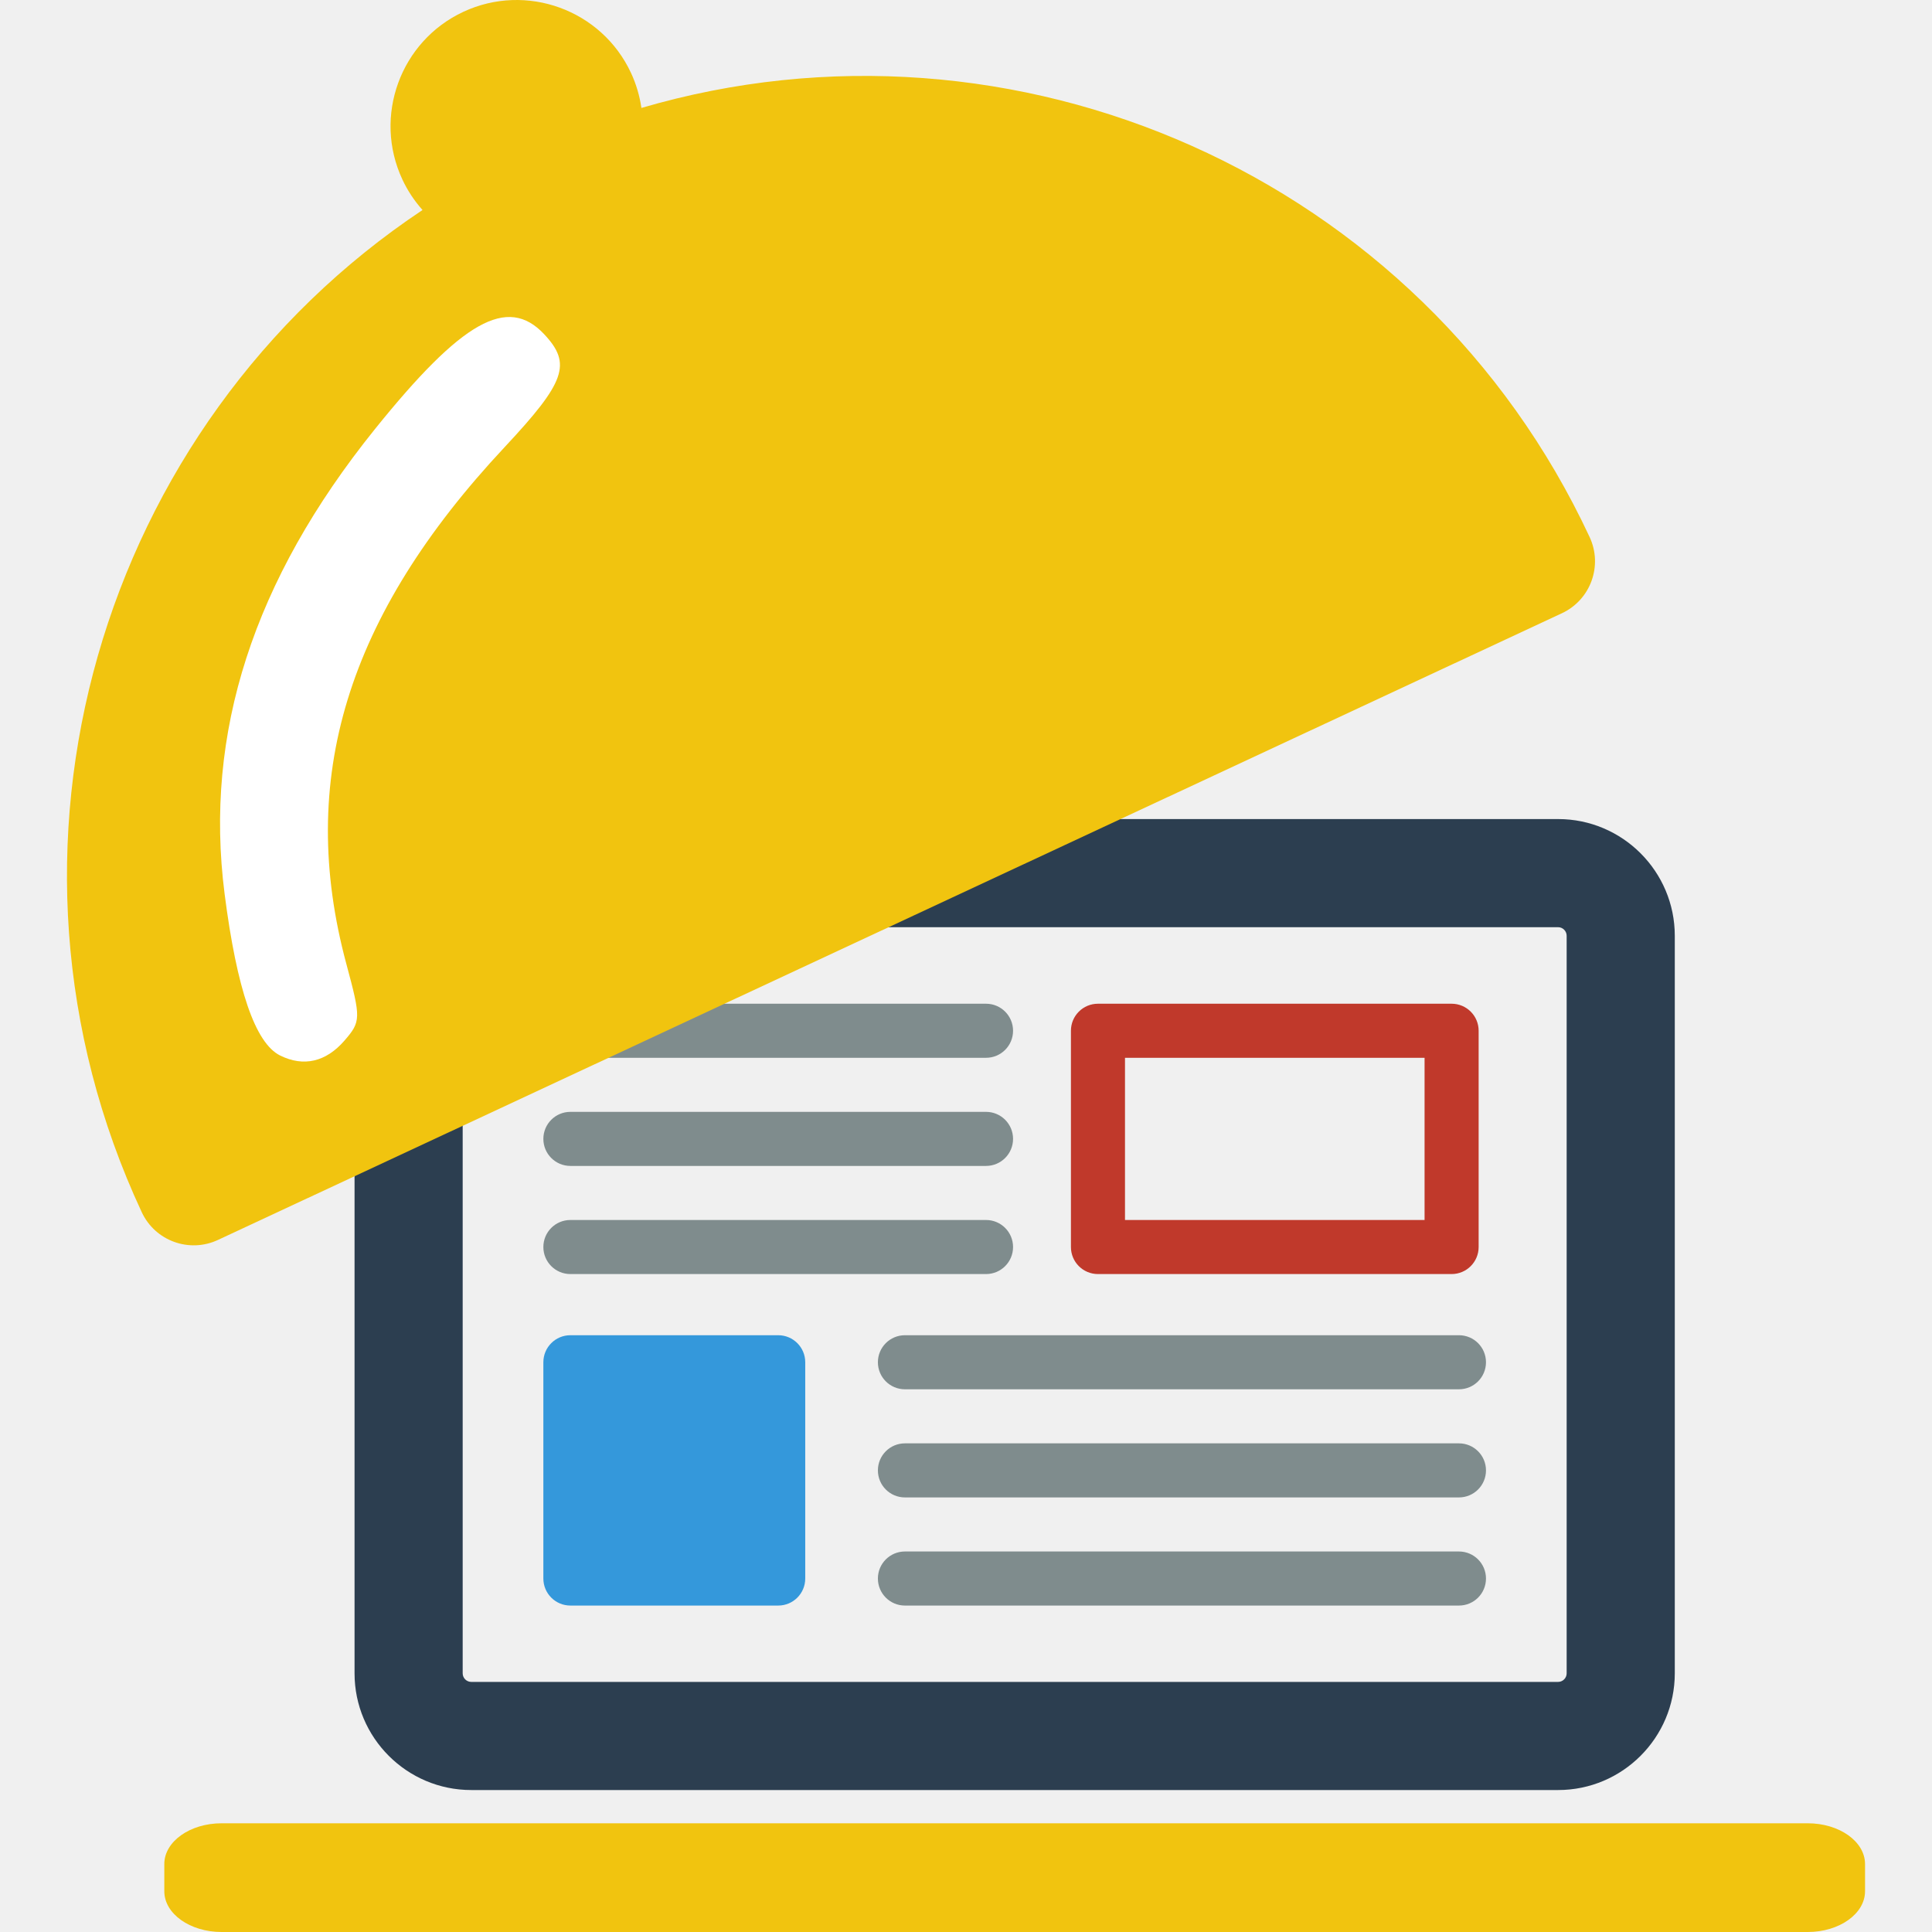
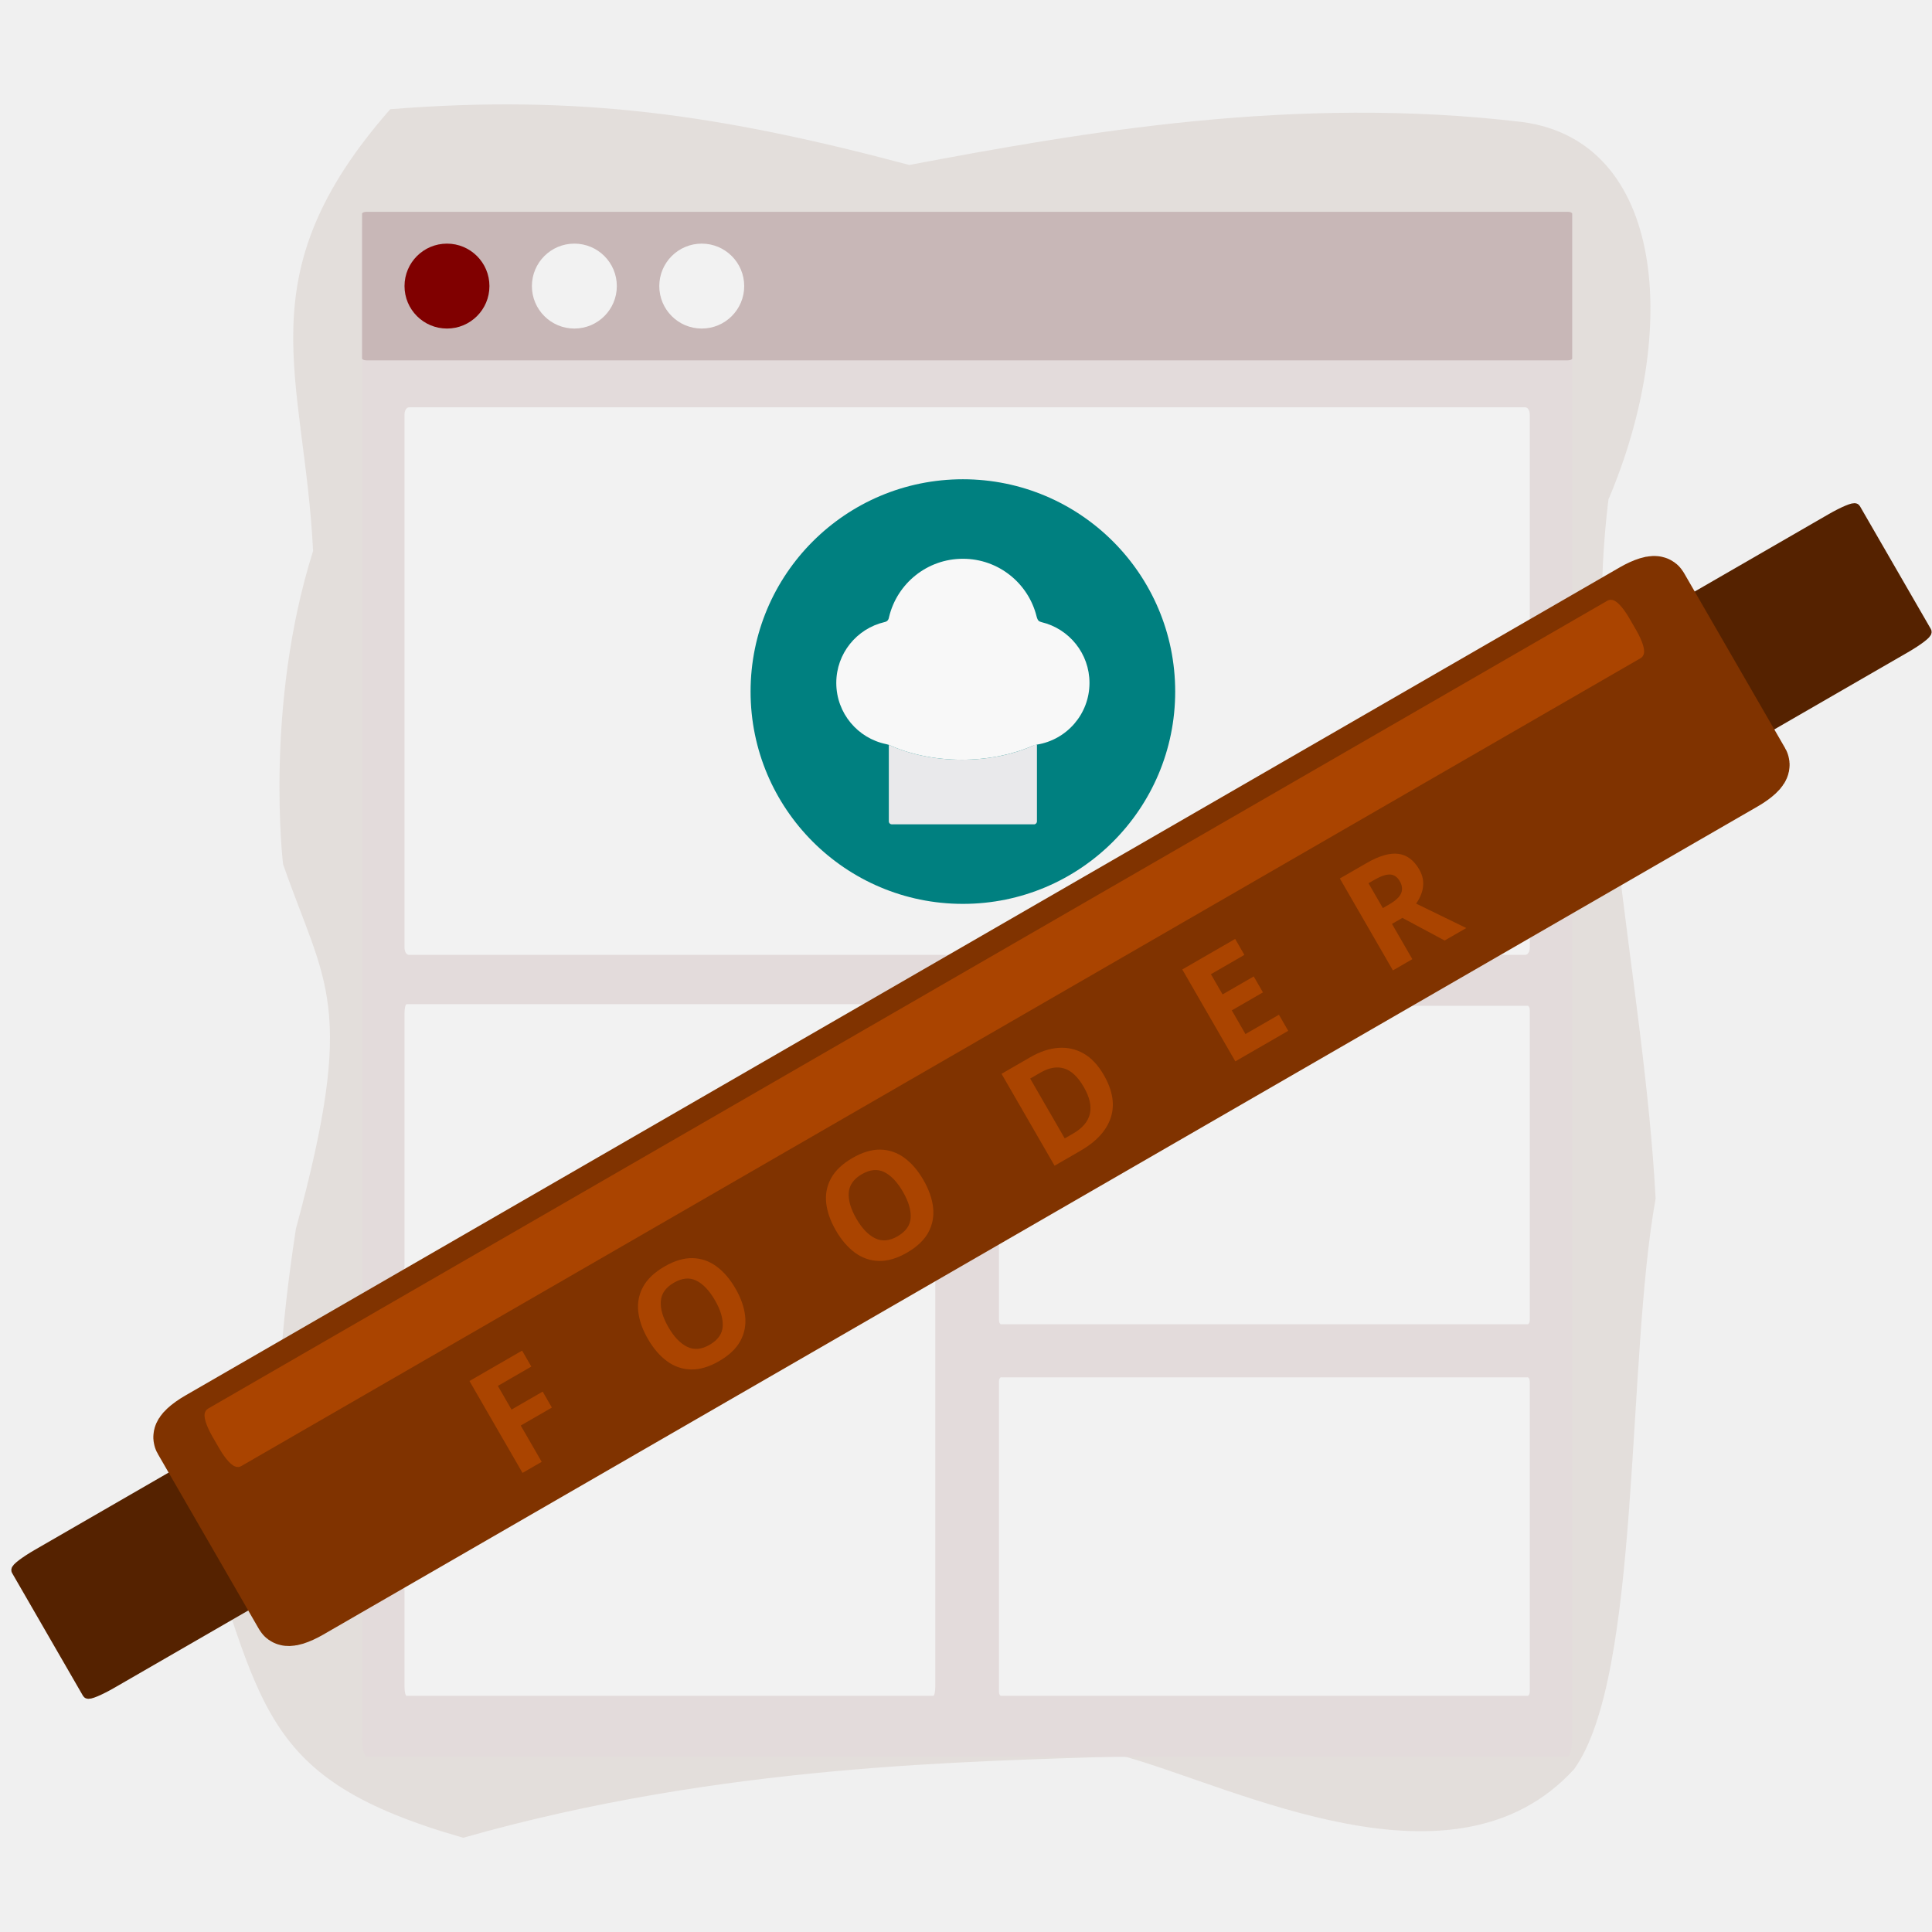
- <svg xmlns="http://www.w3.org/2000/svg" width="1000" height="1000" viewBox="0 0 1000 1000" id="svg2" version="1.1">
-   <defs id="defs4" />
-   <g id="root" transform="translate(0,-52.36216)">
-     <g id="computer">
-       <path id="path5424-9-0-2-0" d="m 243.913,978.882 562.558,0 c 33.316,0 60.396,-27.097 60.396,-60.41 l 0,-381.753 c 0,-33.316 -27.082,-60.411 -60.396,-60.411 l -562.558,0 c -33.314,0 -60.398,27.094 -60.398,60.411 l 0,381.753 c 0,33.314 27.084,60.41 60.398,60.41 z m -4.429,-442.162 c 0,-2.447 1.997,-4.442 4.429,-4.442 l 562.558,0 c 2.434,0 4.427,1.995 4.427,4.442 l 0,381.753 c 0,2.446 -1.993,4.441 -4.427,4.441 l -562.558,0 c -2.432,0 -4.429,-1.995 -4.429,-4.441 l 0,-381.753 z" style="fill:#2c3e50;fill-opacity:1" />
-       <path id="path5428-3-8-8-8" d="m 295.235,599.874 215.13,0 c 7.735,0 13.991,-6.257 13.991,-13.993 0,-7.736 -6.257,-13.993 -13.991,-13.993 l -215.13,0 c -7.736,0 -13.993,6.257 -13.993,13.993 0,7.736 6.259,13.993 13.993,13.993 z" style="fill:#7f8c8d;fill-opacity:1" />
-       <path id="path5430-6-5-4-1" d="m 295.235,655.843 215.13,0 c 7.735,0 13.991,-6.257 13.991,-13.993 0,-7.736 -6.257,-13.993 -13.991,-13.993 l -215.13,0 c -7.736,0 -13.993,6.257 -13.993,13.993 0,7.736 6.259,13.993 13.993,13.993 z" style="fill:#7f8c8d;fill-opacity:1" />
-       <path id="path5432-8-0-7-3" d="m 295.235,711.812 215.13,0 c 7.735,0 13.991,-6.257 13.991,-13.993 0,-7.736 -6.257,-13.993 -13.991,-13.993 l -215.13,0 c -7.736,0 -13.993,6.257 -13.993,13.993 0,7.736 6.259,13.993 13.993,13.993 z" style="fill:#7f8c8d;fill-opacity:1" />
-       <path id="path5434-0-6-2-1" d="m 755.149,743.471 -286.759,0 c -7.736,0 -13.993,6.26 -13.993,13.993 0,7.736 6.259,13.993 13.993,13.993 l 286.759,0 c 7.732,0 13.993,-6.257 13.993,-13.993 0,-7.732 -6.26,-13.993 -13.993,-13.993 z" style="fill:#7f8c8d;fill-opacity:1" />
-       <path id="path5436-2-4-4-1" d="m 755.149,799.441 -286.759,0 c -7.736,0 -13.993,6.26 -13.993,13.993 0,7.736 6.259,13.993 13.993,13.993 l 286.759,0 c 7.732,0 13.993,-6.257 13.993,-13.993 0,-7.732 -6.26,-13.993 -13.993,-13.993 z" style="fill:#7f8c8d;fill-opacity:1" />
-       <path id="path5438-1-6-0-0" d="m 755.149,855.41 -286.759,0 c -7.736,0 -13.993,6.261 -13.993,13.993 0,7.736 6.259,13.993 13.993,13.993 l 286.759,0 c 7.732,0 13.993,-6.257 13.993,-13.993 0,-7.732 -6.26,-13.993 -13.993,-13.993 z" style="fill:#7f8c8d;fill-opacity:1" />
-       <path id="path5440-0-2-6-3" d="m 568.302,711.812 183.047,0 c 7.734,0 13.991,-6.257 13.991,-13.993 l 0,-111.938 c 0,-7.736 -6.259,-13.993 -13.991,-13.993 l -183.047,0 c -7.736,0 -13.991,6.257 -13.991,13.993 l 0,111.938 c 0,7.736 6.255,13.993 13.991,13.993 z m 13.991,-111.938 155.062,0 0,83.953 -155.062,0 0,-83.953 z" style="fill:#c0392b;fill-opacity:1" />
-       <path id="path5442-5-5-2-4" d="m 295.235,883.395 107.563,0 c 7.735,0 13.993,-6.257 13.993,-13.993 l 0,-111.938 c 0,-7.732 -6.259,-13.993 -13.993,-13.993 l -107.563,0 c -7.736,0 -13.993,6.26 -13.993,13.993 l 0,111.938 c 0,7.734 6.259,13.993 13.993,13.993 z" style="fill:#3498db;fill-opacity:1" />
+ <svg xmlns="http://www.w3.org/2000/svg" width="910" height="910" viewBox="0 0 910 910" id="svg2" version="1.1">
+   <defs id="defs4">
+     </defs>
+   <g id="root" transform="translate(0,-142.3622)">
+     <path style="fill:#e3dedb;fill-rule:evenodd;stroke:none;stroke-width:1px;stroke-linecap:butt;stroke-linejoin:miter;stroke-opacity:1" d="m 139.381,721.093 c 28.815,-106.044 13.832,-114.521 -6.061,-171.726 0,0 -8.905,-74.527 14.142,-147.482 -4.041,-82.832 -32.831,-129.334 36.365,-208.091 88.816,-7.088 155.778,2.64 244.457,26.264 80.92,-15.222 181.264,-33.067 288.904,-20.203 67.087,9.095 74.277,98.183 40.406,177.787 -13.106,107.776 16.79,225.777 22.223,329.31 -13.847,76.709 -6.776,224.796 -38.386,268.701 -56.413,61.873 -159.063,8.589 -212.132,-6.061 -72.837,2.571 -189.112,3.687 -311.127,38.386 C 121.034,980.141 124.134,946.39 90.893,848.372 145.299,783.649 123.699,823.74 139.381,721.093 Z" id="path4160" />
+     <rect style="opacity:1;fill:#e3dbdb;fill-opacity:1;stroke:none;stroke-width:5;stroke-miterlimit:4;stroke-dasharray:none;stroke-opacity:1" id="rect4168" width="570" height="727.777" x="170.533" y="242.113" rx="2.239" ry="9.464" />
+     <rect style="opacity:1;fill:#c8b7b7;fill-opacity:1;stroke:none;stroke-width:5;stroke-miterlimit:4;stroke-dasharray:none;stroke-opacity:1" id="rect4168-3" width="570" height="70" x="170.533" y="242.113" rx="2.239" ry="0.91" />
+     <circle style="opacity:1;fill:#800000;fill-opacity:1;stroke:none;stroke-width:5;stroke-miterlimit:4;stroke-dasharray:none;stroke-opacity:1" id="path4185" cx="210.533" cy="277.113" r="20" />
+     <circle style="opacity:1;fill:#f2f2f2;fill-opacity:1;stroke:none;stroke-width:5;stroke-miterlimit:4;stroke-dasharray:none;stroke-opacity:1" id="path4185-8" cx="270.533" cy="277.113" r="20" />
+     <circle style="opacity:1;fill:#f2f2f2;fill-opacity:1;stroke:none;stroke-width:5;stroke-miterlimit:4;stroke-dasharray:none;stroke-opacity:1" id="path4185-8-8" cx="330.533" cy="277.113" r="20" />
+     <rect style="opacity:1;fill:#f2f2f2;fill-opacity:1;stroke:none;stroke-width:5;stroke-miterlimit:4;stroke-dasharray:none;stroke-opacity:1" id="rect4168-3-3" width="530" height="257.888" x="190.533" y="334.225" rx="2.082" ry="3.353" />
+     <rect style="opacity:1;fill:#f2f2f2;fill-opacity:1;stroke:none;stroke-width:5;stroke-miterlimit:4;stroke-dasharray:none;stroke-opacity:1" id="rect4168-3-3-7" width="250" height="325.767" x="190.533" y="615.347" rx="0.982" ry="4.236" />
+     <rect style="opacity:1;fill:#f2f2f2;fill-opacity:1;stroke:none;stroke-width:5;stroke-miterlimit:4;stroke-dasharray:none;stroke-opacity:1" id="rect4168-3-3-7-7" width="250" height="150" x="470.533" y="616.113" rx="0.982" ry="1.951" />
+     <g id="rolling-pin" transform="matrix(0.5,0.8660254,-0.8660254,0.5,685.9333,-48.24279)">
+       <g id="g4311">
+         <rect style="opacity:1;fill:#552200;fill-opacity:1;stroke:#552200;stroke-width:5;stroke-linejoin:round;stroke-miterlimit:4;stroke-dasharray:none;stroke-opacity:1" id="rect4147-5" width="70" height="1000" x="465" y="52.362" rx="1.583" ry="12.315" />
+         <rect style="opacity:1;fill:#803300;fill-opacity:1;stroke:#803300;stroke-width:30;stroke-linecap:round;stroke-linejoin:round;stroke-miterlimit:4;stroke-dasharray:none;stroke-opacity:1" id="rect4147" width="100" height="800" x="450" y="152.362" rx="2.262" ry="9.852" />
+         <rect style="opacity:1;fill:#aa4400;fill-opacity:1;stroke:#aa4400;stroke-width:5;stroke-linecap:round;stroke-linejoin:round;stroke-miterlimit:4;stroke-dasharray:none;stroke-opacity:1" id="rect4335" width="765.696" height="26.264" x="-938.513" y="448.192" transform="matrix(0,-1,1,0,0,0)" rx="2.262" ry="9.852" />
+       </g>
    </g>
-     <path id="base" d="m 965.34,1017.193 0,14.068 c 0,11.657 -13.282,21.102 -29.673,21.102 l -820.951,0 c -16.391,0 -29.673,-9.445 -29.673,-21.102 l 0,-14.068 c 0,-11.656 13.282,-21.102 29.673,-21.102 l 820.951,0 c 16.391,0 29.673,9.448 29.673,21.102 z" style="fill:#f1c40f;fill-opacity:1" />
-     <g id="bell">
-       <path style="fill:#f1c40f;fill-opacity:1" d="m 822.787,330.346 c 6.927,14.855 0.503,32.506 -14.352,39.433 L 112.807,694.156 C 97.951,701.083 80.301,694.659 73.374,679.803 -13.994,492.443 51.64,272.305 218.699,161.061 c -4.136,-4.637 -7.691,-9.92 -10.448,-15.833 -15.212,-32.623 -1.047,-71.541 31.576,-86.753 32.623,-15.212 71.541,-1.047 86.753,31.575 2.757,5.913 4.519,12.032 5.413,18.181 192.6,-56.472 403.426,34.755 490.793,222.115 z" id="bell_yellow" />
-       <path id="light" d="m 144.969,598.677 c -12.851,-6.397 -22.36,-34.109 -28.719,-83.69 -10.671,-83.211 14.882,-162.294 77.655,-240.325 45.283,-56.29 68.786,-69.503 87.74,-49.327 14.406,15.335 11.119,24.7 -20.555,58.569 -81.659,87.318 -107.551,171.969 -81.804,267.449 7.592,28.154 7.553,29.736 -0.982,39.607 -9.571,11.069 -21.194,13.759 -33.335,7.715 z" style="opacity:1;fill:#ffffff;fill-opacity:1;stroke:none;stroke-width:4.041;stroke-miterlimit:4;stroke-dasharray:none;stroke-opacity:1" />
+     <g id="g4301" transform="matrix(0.4081633,0,0,0.4081633,349.0432,363.6108)">
+       <g id="Guides_For_Artboard" />
+       <text style="font-style:normal;font-weight:normal;font-size:70px;line-height:125%;font-family:sans-serif;letter-spacing:0px;word-spacing:0px;fill:#aa4400;fill-opacity:1;stroke:none;stroke-width:1px;stroke-linecap:butt;stroke-linejoin:miter;stroke-opacity:1" x="-812.656" y="876.472" id="text4234" transform="matrix(0.8660254,-0.5,0.5,0.8660254,0,0)" xml:space="default">
+         <tspan id="tspan4236" x="-812.656" y="876.472" style="font-style:normal;font-variant:normal;font-weight:bold;font-stretch:normal;font-size:171.5px;font-family:sans-serif;-inkscape-font-specification:'sans-serif Bold';letter-spacing:113.935px;fill:#aa4400;fill-opacity:1">FOODER</tspan>
+       </text>
+       <g id="Artwork" />
+       <g id="Layer_3">
+         <g id="g4285">
+           <circle id="circle4287" r="245" cy="255.997" cx="256" style="fill:#008080;fill-opacity:1" />
+           <g id="g4289">
+             <path id="path4291" d="m 254.758,334.635 c -31.555,0 -60.685,-6.391 -84.23,-17.179 l 0,88.287 c 0,0.995 0.424,1.943 1.165,2.607 0.646,0.577 1.478,0.893 2.335,0.893 0.128,0 0.257,-0.007 0.386,-0.021 0.011,-10e-4 162.879,-0.035 163.141,-0.004 0.994,0.123 1.992,-0.192 2.74,-0.856 0.749,-0.664 1.179,-1.617 1.179,-2.618 l 0,-88.553 c -0.91,0.146 -1.821,0.285 -2.742,0.396 -23.502,10.713 -52.541,17.048 -83.974,17.048 z" style="fill:#e9e9eb" />
+             <path id="path4293" d="M 341.044,169.298 C 331.615,131.089 297.125,102.75 256,102.75 c -41.339,0 -75.97,28.638 -85.184,67.154 -0.4,1.673 -0.744,5.079 -5.37,5.948 -31.835,7.486 -55.542,36.053 -55.542,70.173 0,34.871 24.759,63.94 57.652,70.637 0.684,0.139 2.671,0.657 2.971,0.794 23.546,10.788 52.676,17.179 84.23,17.179 30.409,0 58.577,-5.929 81.657,-16.014 0.778,-0.34 4.148,-1.285 5.058,-1.43 34.36,-5.504 60.623,-35.253 60.623,-71.166 0,-34.003 -23.544,-62.492 -55.217,-70.097 -2.665,-0.893 -4.327,-0.946 -5.834,-6.63 z" style="fill:#f8f8f8" />
+           </g>
+         </g>
+       </g>
    </g>
+     <rect style="opacity:1;fill:#f2f2f2;fill-opacity:1;stroke:none;stroke-width:5;stroke-miterlimit:4;stroke-dasharray:none;stroke-opacity:1" id="rect4168-3-3-7-7-4" width="250" height="150" x="470.533" y="791.113" rx="0.982" ry="1.951" />
  </g>
</svg>
